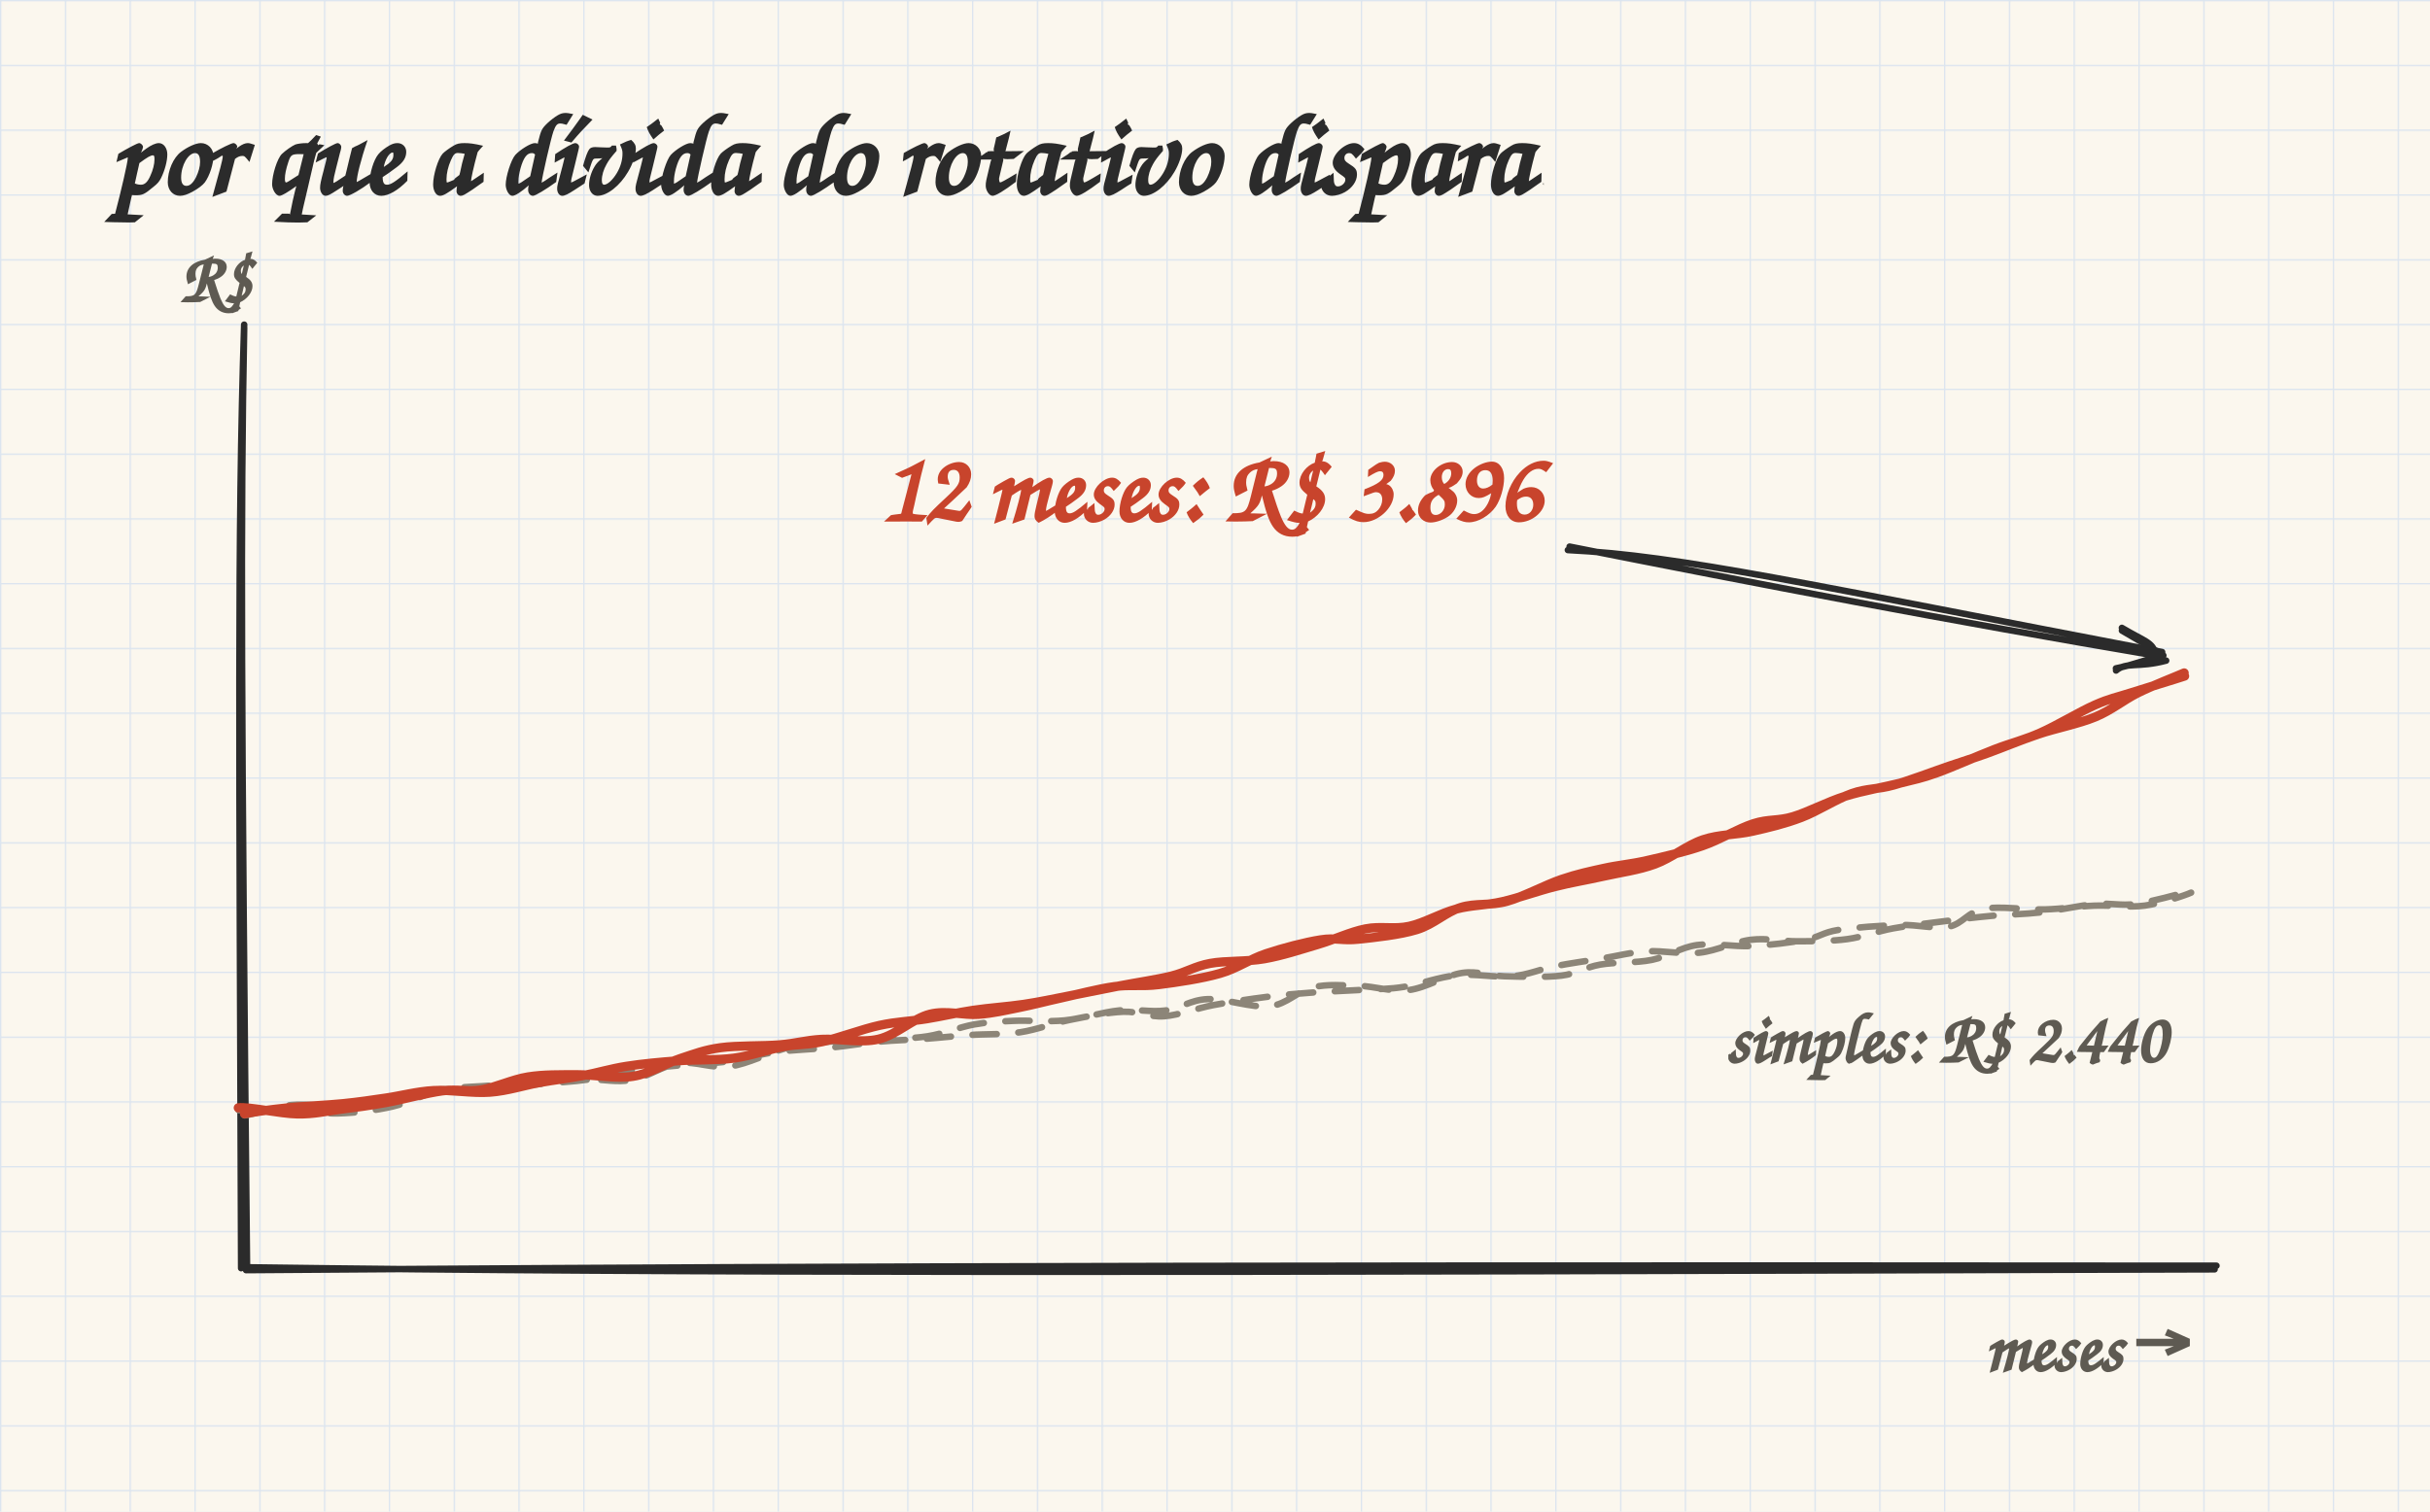
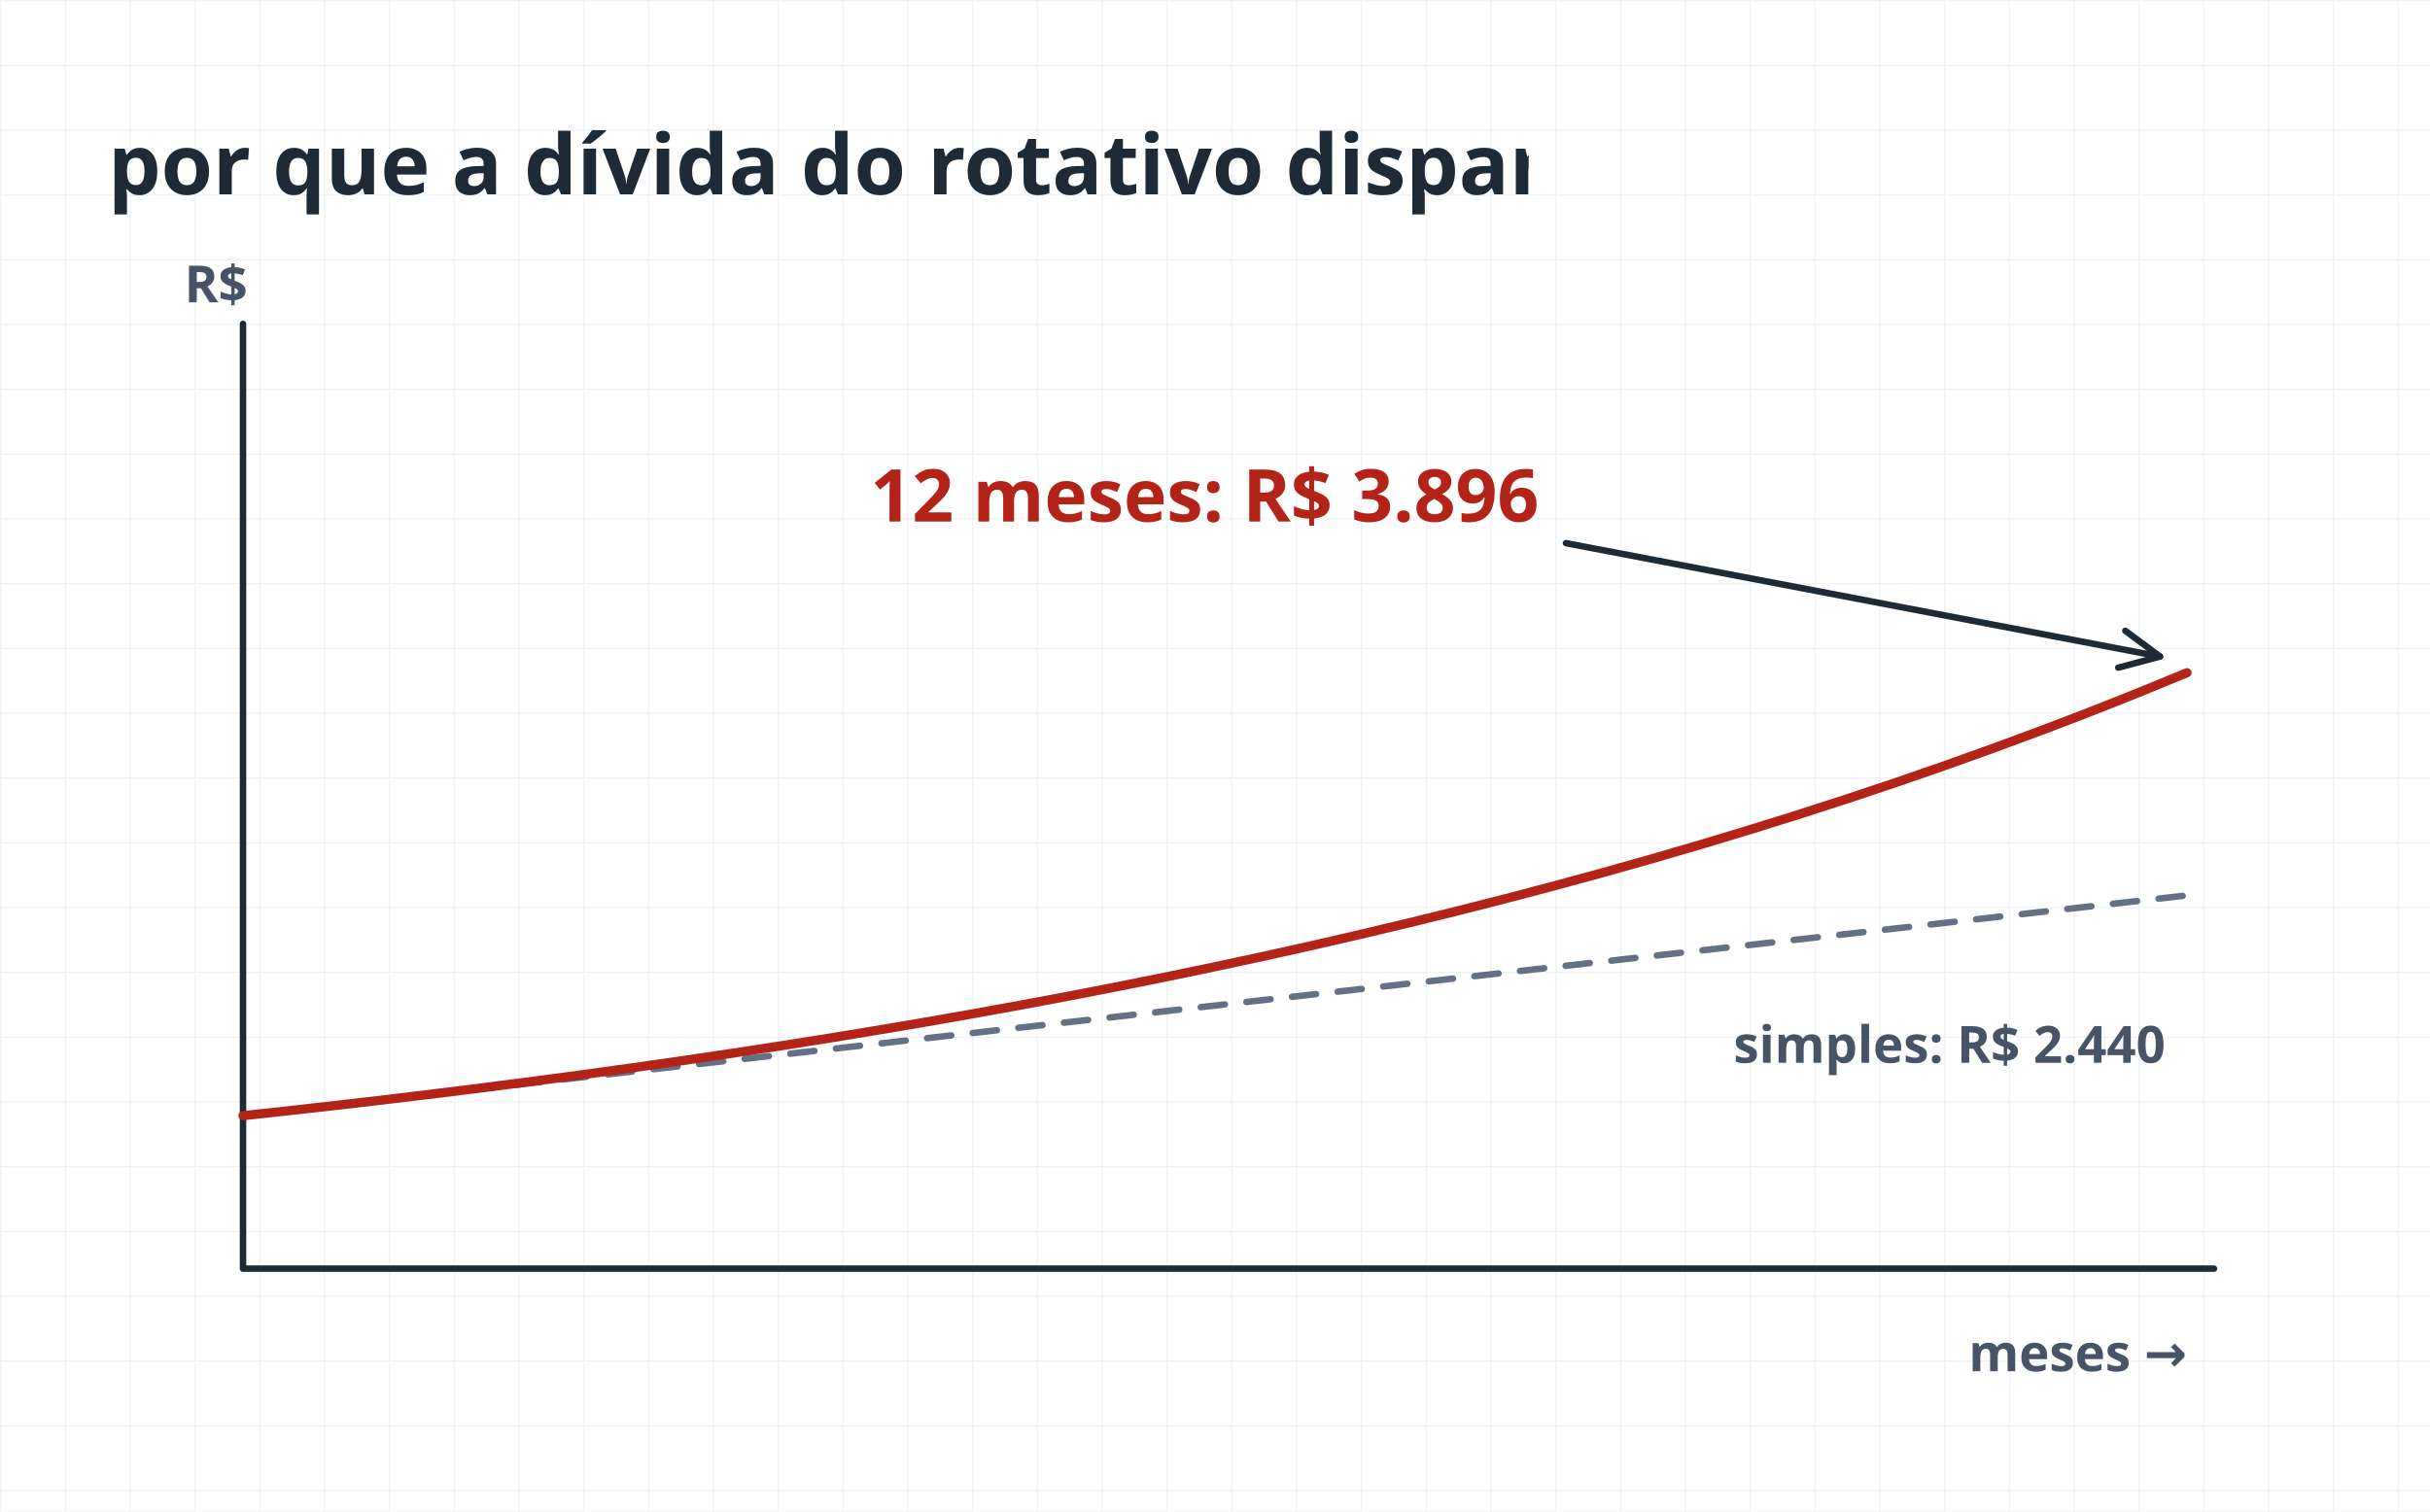
<svg id="paper" role="img" viewBox="0 0 900 560" aria-label="Juros compostos ↔ a fatura" style="width: 900px; aspect-ratio: 900 / 560;">
  <defs>
    <pattern id="dw1-paper" width="24" height="24" patternUnits="userSpaceOnUse">
-       <path d="M24 0H0V24" fill="none" stroke="#DCE5EF" stroke-width="1">
+       <path d="M24 0H0V24" fill="none" stroke="#EEF2F6" stroke-width="1">
</path>
    </pattern>
    <clipPath id="dw1-clip-1-0">
-       <rect x="36" y="20" width="535.73" height="77">
+       <rect x="36" y="28" width="530.172" height="65">
</rect>
    </clipPath>
    <clipPath id="dw1-clip-1-2">
-       <rect x="723.344" y="471" width="90.656" height="57">
+       <rect x="727.234" y="477" width="86.766" height="48">
</rect>
    </clipPath>
    <clipPath id="dw1-clip-1-3">
-       <rect x="63.07" y="75" width="37.016" height="57">
+       <rect x="63.984" y="81" width="32.031" height="48">
</rect>
    </clipPath>
    <clipPath id="dw1-clip-1-5">
-       <rect x="640.125" y="356.733" width="168.134" height="57">
+       <rect x="639.016" y="362.733" width="166.984" height="48">
</rect>
    </clipPath>
    <clipPath id="dw1-clip-1-9">
-       <rect x="322.562" y="146.228" width="253.448" height="70">
+       <rect x="317.812" y="153.228" width="256.188" height="59">
</rect>
    </clipPath>
  </defs>
-   <rect width="900" height="560" fill="#FBF7EE">
+   <rect width="900" height="560" fill="#FFFFFF">
</rect>
  <rect width="900" height="560" fill="url(#dw1-paper)">
</rect>
  <g>
</g>
  <g>
    <g data-type="text" data-step="0">
-       <text x="40" y="72" fill="#2B2B2B" font-family="'Caveat', cursive" font-size="42" font-weight="700" text-anchor="start" clip-path="url(#dw1-clip-1-0)">por que a dívida do rotativo dispara?</text>
+       <text x="40" y="72" fill="#1F2A37" font-family="'IBM Plex Sans', 'Segoe UI', system-ui, sans-serif" font-size="31" font-weight="600" text-anchor="start" clip-path="url(#dw1-clip-1-0)">por que a dívida do rotativo dispara?</text>
    </g>
-     <path d="M90.435 121.437 C89.043 191.725, 89.37 261.382, 91.484 468.328 M90.43 120.275 C87.896 198.712, 88.616 275.803, 89.303 469.833 M91.129 470.558 C236.981 469.521, 382.116 468.535, 820.916 468.923 M90.354 469.486 C257.69 471.765, 426.216 471.452, 820.22 470.263" stroke="#2B2B2B" stroke-width="2.4" fill="none" stroke-linecap="round" stroke-linejoin="round" data-type="polyline" data-step="1">
+     <path d="M90 120 C90 191.726, 90 263.452, 90 470 M90 120 C90 198.059, 90 276.118, 90 470 M90 470 C236.022 470, 382.044 470, 820 470 M90 470 C258.004 470, 426.009 470, 820 470" stroke="#1F2A37" stroke-width="2.4" fill="none" stroke-linecap="round" stroke-linejoin="round" data-type="polyline" data-step="1">
</path>
    <g data-type="text" data-step="2">
-       <text x="810" y="508" fill="#5E5A52" font-family="'Caveat', cursive" font-size="26" font-weight="700" text-anchor="end" clip-path="url(#dw1-clip-1-2)">meses →</text>
+       <text x="810" y="508" fill="#475467" font-family="'IBM Plex Sans', 'Segoe UI', system-ui, sans-serif" font-size="19" font-weight="600" text-anchor="end" clip-path="url(#dw1-clip-1-2)">meses →</text>
    </g>
    <g data-type="text" data-step="3">
-       <text x="80" y="112" fill="#5E5A52" font-family="'Caveat', cursive" font-size="26" font-weight="700" text-anchor="middle" clip-path="url(#dw1-clip-1-3)">R$</text>
+       <text x="80" y="112" fill="#475467" font-family="'IBM Plex Sans', 'Segoe UI', system-ui, sans-serif" font-size="19" font-weight="600" text-anchor="middle" clip-path="url(#dw1-clip-1-3)">R$</text>
    </g>
-     <path d="M90.606 413.208 C93.914 412.883, 101.881 409.936, 107.865 409.373 C113.849 408.811, 120.393 410.106, 126.509 409.832 C132.625 409.559, 138.899 408.732, 144.561 407.731 C150.223 406.731, 154.525 404.519, 160.481 403.831 C166.437 403.142, 173.812 403.965, 180.295 403.601 C186.778 403.237, 193.089 402.26, 199.377 401.649 C205.666 401.037, 211.936 400.804, 218.028 399.929 C224.119 399.055, 230.462 397.258, 235.927 396.399 C241.392 395.541, 245.163 395.312, 250.818 394.78 C256.473 394.248, 263.798 394.042, 269.856 393.208 C275.915 392.375, 280.832 390.632, 287.17 389.78 C293.509 388.927, 301.467 388.74, 307.886 388.093 C314.306 387.446, 319.9 386.435, 325.688 385.896 C331.476 385.357, 337.013 385.268, 342.615 384.858 C348.217 384.448, 353.424 383.842, 359.298 383.437 C365.172 383.031, 371.681 383.361, 377.86 382.426 C384.039 381.49, 390.019 379.09, 396.373 377.825 C402.728 376.559, 410.189 375.054, 415.987 374.833 C421.785 374.611, 425.581 376.908, 431.16 376.495 C436.74 376.082, 443.134 373.547, 449.462 372.352 C455.789 371.158, 463.006 370.102, 469.128 369.327 C475.25 368.552, 480.074 368.147, 486.194 367.702 C492.313 367.258, 500.214 367.009, 505.843 366.661 C511.472 366.313, 514.335 366.508, 519.969 365.611 C525.602 364.714, 532.971 361.931, 539.645 361.279 C546.32 360.628, 553.979 362.252, 560.016 361.701 C566.054 361.151, 570.374 359.068, 575.871 357.977 C581.367 356.887, 587.314 356.08, 592.995 355.157 C598.675 354.235, 603.879 352.81, 609.955 352.442 C616.031 352.075, 623.02 353.668, 629.453 352.953 C635.886 352.237, 642.493 348.854, 648.554 348.15 C654.614 347.446, 659.876 348.768, 665.817 348.729 C671.758 348.689, 678.287 348.718, 684.199 347.916 C690.11 347.113, 695.211 345.03, 701.285 343.914 C707.358 342.799, 714.551 341.995, 720.641 341.222 C726.732 340.45, 731.939 339.814, 737.825 339.28 C743.711 338.745, 749.602 338.738, 755.958 338.013 C762.313 337.289, 770.117 335.452, 775.957 334.933 C781.797 334.415, 785.234 335.668, 790.995 334.9 C796.756 334.132, 807.125 331.163, 810.521 330.325 M88.344 411.287 C91.537 411.332, 99.931 410.871, 106.111 411.069 C112.291 411.268, 118.893 412.663, 125.424 412.479 C131.955 412.295, 138.945 411.413, 145.299 409.967 C151.653 408.521, 157.271 405.13, 163.548 403.803 C169.824 402.477, 177.754 402.715, 182.958 402.008 C188.161 401.301, 189.043 399.929, 194.767 399.56 C200.49 399.191, 210.758 399.704, 217.297 399.795 C223.835 399.886, 228.288 401.093, 233.997 400.107 C239.705 399.12, 245.488 394.708, 251.546 393.874 C257.605 393.04, 263.82 396.01, 270.347 395.102 C276.875 394.195, 285.299 389.911, 290.71 388.431 C296.122 386.951, 297.043 386.784, 302.815 386.223 C308.587 385.662, 318.559 385.449, 325.344 385.064 C332.13 384.68, 337.626 384.835, 343.528 383.915 C349.43 382.995, 355.417 380.498, 360.756 379.544 C366.095 378.59, 369.972 378.445, 375.562 378.193 C381.151 377.94, 387.789 378.675, 394.294 378.031 C400.8 377.388, 408.38 374.942, 414.593 374.331 C420.806 373.721, 426.129 375.066, 431.572 374.37 C437.014 373.673, 440.803 370.416, 447.248 370.153 C453.693 369.891, 463.739 373.526, 470.241 372.794 C476.744 372.062, 480.763 367.025, 486.263 365.762 C491.762 364.5, 497.315 365.05, 503.24 365.221 C509.165 365.392, 515.433 367.584, 521.811 366.789 C528.188 365.993, 535.607 361.301, 541.505 360.448 C547.403 359.596, 551.07 361.509, 557.198 361.675 C563.327 361.841, 572.37 362.163, 578.277 361.445 C584.184 360.728, 587.049 358.341, 592.639 357.369 C598.229 356.398, 605.841 356.823, 611.818 355.615 C617.794 354.407, 622.358 350.977, 628.497 350.122 C634.636 349.268, 641.98 350.809, 648.653 350.489 C655.326 350.168, 663.168 349.195, 668.536 348.201 C673.903 347.206, 674.998 345.442, 680.857 344.522 C686.716 343.603, 696.873 342.884, 703.689 342.684 C710.505 342.483, 716.569 344.324, 721.751 343.321 C726.932 342.318, 728.867 337.732, 734.779 336.666 C740.691 335.6, 750.393 337.114, 757.223 336.924 C764.053 336.733, 769.561 335.762, 775.758 335.524 C781.956 335.287, 788.446 336.304, 794.408 335.499 C800.37 334.694, 809.265 331.743, 811.528 330.693" stroke="#8C8578" stroke-width="2.4" fill="none" stroke-linecap="round" stroke-linejoin="round" data-dashed="1" stroke-dasharray="9 8" data-type="plot" data-step="4">
+     <path d="M90 413.333 C93 412.993, 102 411.973, 108 411.293 C114 410.613, 120 409.933, 126 409.253 C132 408.573, 138 407.893, 144 407.213 C150 406.533, 156 405.853, 162 405.173 C168 404.493, 174 403.813, 180 403.133 C186 402.453, 192 401.773, 198 401.093 C204 400.413, 210 399.733, 216 399.053 C222 398.373, 228 397.693, 234 397.013 C240 396.333, 246 395.653, 252 394.973 C258 394.293, 264 393.613, 270 392.933 C276 392.253, 282 391.573, 288 390.893 C294 390.213, 300 389.533, 306 388.853 C312 388.173, 318 387.493, 324 386.813 C330 386.133, 336 385.453, 342 384.773 C348 384.093, 354 383.413, 360 382.733 C366 382.053, 372 381.373, 378 380.693 C384 380.013, 390 379.333, 396 378.653 C402 377.973, 408 377.293, 414 376.613 C420 375.933, 426 375.253, 432 374.573 C438 373.893, 444 373.213, 450 372.533 C456 371.853, 462 371.173, 468 370.493 C474 369.813, 480 369.133, 486 368.453 C492 367.773, 498 367.093, 504 366.413 C510 365.733, 516 365.053, 522 364.373 C528 363.693, 534 363.013, 540 362.333 C546 361.653, 552 360.973, 558 360.293 C564 359.613, 570 358.933, 576 358.253 C582 357.573, 588 356.893, 594 356.213 C600 355.533, 606 354.853, 612 354.173 C618 353.493, 624 352.813, 630 352.133 C636 351.453, 642 350.773, 648 350.093 C654 349.413, 660 348.733, 666 348.053 C672 347.373, 678 346.693, 684 346.013 C690 345.333, 696 344.653, 702 343.973 C708 343.293, 714 342.613, 720 341.933 C726 341.253, 732 340.573, 738 339.893 C744 339.213, 750 338.533, 756 337.853 C762 337.173, 768 336.493, 774 335.813 C780 335.133, 786 334.453, 792 333.773 C798 333.093, 807 332.073, 810 331.733 M90 413.333 C93 412.993, 102 411.973, 108 411.293 C114 410.613, 120 409.933, 126 409.253 C132 408.573, 138 407.893, 144 407.213 C150 406.533, 156 405.853, 162 405.173 C168 404.493, 174 403.813, 180 403.133 C186 402.453, 192 401.773, 198 401.093 C204 400.413, 210 399.733, 216 399.053 C222 398.373, 228 397.693, 234 397.013 C240 396.333, 246 395.653, 252 394.973 C258 394.293, 264 393.613, 270 392.933 C276 392.253, 282 391.573, 288 390.893 C294 390.213, 300 389.533, 306 388.853 C312 388.173, 318 387.493, 324 386.813 C330 386.133, 336 385.453, 342 384.773 C348 384.093, 354 383.413, 360 382.733 C366 382.053, 372 381.373, 378 380.693 C384 380.013, 390 379.333, 396 378.653 C402 377.973, 408 377.293, 414 376.613 C420 375.933, 426 375.253, 432 374.573 C438 373.893, 444 373.213, 450 372.533 C456 371.853, 462 371.173, 468 370.493 C474 369.813, 480 369.133, 486 368.453 C492 367.773, 498 367.093, 504 366.413 C510 365.733, 516 365.053, 522 364.373 C528 363.693, 534 363.013, 540 362.333 C546 361.653, 552 360.973, 558 360.293 C564 359.613, 570 358.933, 576 358.253 C582 357.573, 588 356.893, 594 356.213 C600 355.533, 606 354.853, 612 354.173 C618 353.493, 624 352.813, 630 352.133 C636 351.453, 642 350.773, 648 350.093 C654 349.413, 660 348.733, 666 348.053 C672 347.373, 678 346.693, 684 346.013 C690 345.333, 696 344.653, 702 343.973 C708 343.293, 714 342.613, 720 341.933 C726 341.253, 732 340.573, 738 339.893 C744 339.213, 750 338.533, 756 337.853 C762 337.173, 768 336.493, 774 335.813 C780 335.133, 786 334.453, 792 333.773 C798 333.093, 807 332.073, 810 331.733" stroke="#667085" stroke-width="2.4" fill="none" stroke-linecap="round" stroke-linejoin="round" data-dashed="1" stroke-dasharray="9 8" data-type="plot" data-step="4">
</path>
    <g data-type="text" data-step="5">
-       <text x="802" y="393.733" fill="#5E5A52" font-family="'Caveat', cursive" font-size="26" font-weight="700" text-anchor="end" clip-path="url(#dw1-clip-1-5)">simples: R$ 2.440</text>
+       <text x="802" y="393.733" fill="#475467" font-family="'IBM Plex Sans', 'Segoe UI', system-ui, sans-serif" font-size="19" font-weight="600" text-anchor="end" clip-path="url(#dw1-clip-1-5)">simples: R$ 2.440</text>
    </g>
-     <path d="M90.549 412.642 C93.587 411.973, 100.193 411.087, 106.271 410.458 C112.349 409.83, 120.897 409.487, 127.019 408.873 C133.14 408.26, 137.393 407.587, 143 406.778 C148.607 405.969, 154.244 404.377, 160.66 404.019 C167.076 403.661, 174.96 405.123, 181.497 404.63 C188.033 404.137, 194.186 402.078, 199.881 401.062 C205.575 400.045, 210.311 399.537, 215.664 398.533 C221.017 397.528, 226.101 395.954, 231.999 395.032 C237.898 394.11, 244.415 393.505, 251.053 393.002 C257.69 392.499, 265.32 392.884, 271.824 392.012 C278.329 391.139, 284.613 388.785, 290.081 387.768 C295.548 386.75, 298.693 387.22, 304.629 385.906 C310.564 384.592, 319.269 381.295, 325.693 379.885 C332.118 378.475, 337.395 378.38, 343.175 377.448 C348.955 376.516, 354.379 375.187, 360.373 374.294 C366.367 373.401, 373.27 372.966, 379.138 372.089 C385.006 371.213, 389.638 370.182, 395.579 369.036 C401.521 367.889, 408.406 366.454, 414.786 365.213 C421.166 363.971, 428.293 362.971, 433.862 361.589 C439.43 360.206, 442.458 357.983, 448.197 356.919 C453.936 355.855, 461.657 356.372, 468.298 355.204 C474.938 354.037, 481.802 351.762, 488.04 349.915 C494.278 348.068, 500.082 345.246, 505.725 344.122 C511.369 342.998, 516.306 344.393, 521.9 343.173 C527.494 341.953, 533.539 338.323, 539.289 336.802 C545.039 335.282, 550.298 335.437, 556.399 334.048 C562.5 332.66, 569.632 330.043, 575.894 328.47 C582.156 326.897, 587.792 326.004, 593.972 324.612 C600.152 323.221, 606.843 322.375, 612.973 320.122 C619.102 317.868, 624.736 313.117, 630.749 311.091 C636.761 309.065, 642.988 309.336, 649.049 307.966 C655.11 306.597, 660.983 305.206, 667.116 302.876 C673.249 300.546, 680.135 295.991, 685.846 293.985 C691.557 291.979, 695.365 292.536, 701.383 290.841 C707.4 289.146, 716.164 285.786, 721.952 283.817 C727.741 281.847, 730.616 280.997, 736.113 279.024 C741.61 277.051, 748.283 274.212, 754.934 271.978 C761.585 269.744, 769.859 268.174, 776.019 265.618 C782.179 263.062, 786.406 259.361, 791.894 256.643 C797.382 253.924, 806.222 250.515, 808.946 249.306 M88.257 410.417 C92.116 409.927, 103.827 412.604, 110.152 412.694 C116.477 412.783, 120.749 411.658, 126.207 410.956 C131.665 410.254, 136.632 409.619, 142.901 408.483 C149.171 407.348, 157.921 404.932, 163.823 404.143 C169.725 403.354, 173.028 404.612, 178.314 403.75 C183.6 402.888, 189.648 399.903, 195.54 398.971 C201.432 398.039, 207.179 398.193, 213.665 398.156 C220.15 398.12, 228.078 399.749, 234.451 398.752 C240.825 397.756, 246.502 393.943, 251.907 392.175 C257.311 390.406, 260.75 388.988, 266.881 388.14 C273.012 387.292, 282.456 387.603, 288.692 387.088 C294.929 386.572, 298.189 385.395, 304.299 385.045 C310.41 384.695, 318.671 386.537, 325.353 384.987 C332.034 383.436, 338.212 377.272, 344.387 375.74 C350.563 374.208, 356.884 376.206, 362.407 375.793 C367.93 375.381, 372.413 374.279, 377.525 373.265 C382.636 372.251, 387.204 371.001, 393.075 369.708 C398.946 368.416, 406.722 366.335, 412.748 365.511 C418.774 364.686, 422.725 365.572, 429.232 364.761 C435.74 363.95, 445.173 362.557, 451.795 360.647 C458.417 358.737, 462.748 355.379, 468.966 353.301 C475.183 351.224, 483.417 349.073, 489.1 348.182 C494.782 347.291, 497.114 348.588, 503.06 347.956 C509.006 347.325, 518.461 346.351, 524.777 344.392 C531.094 342.433, 535.399 337.949, 540.958 336.203 C546.517 334.457, 551.905 335.649, 558.131 333.915 C564.356 332.181, 572.311 327.839, 578.312 325.797 C584.314 323.755, 588.865 322.829, 594.141 321.665 C599.416 320.5, 603.907 320.195, 609.965 318.811 C616.022 317.427, 623.913 315.64, 630.488 313.363 C637.063 311.086, 643.821 306.948, 649.413 305.148 C655.006 303.348, 658.379 304.255, 664.042 302.562 C669.704 300.869, 676.755 297.063, 683.388 294.988 C690.021 292.912, 698.192 291.552, 703.84 290.11 C709.487 288.668, 711.475 288.411, 717.275 286.337 C723.074 284.263, 732.242 280.133, 738.638 277.664 C745.034 275.195, 749.448 274.267, 755.65 271.522 C761.853 268.778, 770.245 263.675, 775.853 261.198 C781.461 258.72, 783.757 258.443, 789.299 256.656 C794.842 254.868, 805.714 251.614, 809.108 250.471" stroke="#C8442C" stroke-width="3.4" fill="none" stroke-linecap="round" stroke-linejoin="round" data-type="plot" data-step="7">
+     <path d="M90 413.333 C93 413.007, 102 412.038, 108 411.374 C114 410.709, 120 410.034, 126 409.346 C132 408.659, 138 407.96, 144 407.249 C150 406.537, 156 405.814, 162 405.078 C168 404.342, 174 403.595, 180 402.833 C186 402.072, 192 401.298, 198 400.51 C204 399.723, 210 398.922, 216 398.107 C222 397.292, 228 396.464, 234 395.621 C240 394.778, 246 393.921, 252 393.049 C258 392.176, 264 391.29, 270 390.387 C276 389.485, 282 388.568, 288 387.634 C294 386.701, 300 385.752, 306 384.786 C312 383.82, 318 382.838, 324 381.839 C330 380.839, 336 379.824, 342 378.79 C348 377.756, 354 376.705, 360 375.635 C366 374.566, 372 373.479, 378 372.372 C384 371.265, 390 370.141, 396 368.996 C402 367.851, 408 366.687, 414 365.503 C420 364.318, 426 363.114, 432 361.889 C438 360.663, 444 359.418, 450 358.15 C456 356.882, 462 355.594, 468 354.282 C474 352.97, 480 351.637, 486 350.28 C492 348.923, 498 347.544, 504 346.14 C510 344.736, 516 343.309, 522 341.856 C528 340.404, 534 338.927, 540 337.425 C546 335.922, 552 334.394, 558 332.84 C564 331.285, 570 329.705, 576 328.096 C582 326.488, 588 324.853, 594 323.189 C600 321.525, 606 319.833, 612 318.112 C618 316.39, 624 314.64, 630 312.859 C636 311.078, 642 309.267, 648 307.424 C654 305.582, 660 303.709, 666 301.802 C672 299.896, 678 297.958, 684 295.985 C690 294.013, 696 292.008, 702 289.967 C708 287.927, 714 285.852, 720 283.741 C726 281.63, 732 279.484, 738 277.3 C744 275.115, 750 272.895, 756 270.636 C762 268.376, 768 266.079, 774 263.741 C780 261.403, 786 259.027, 792 256.608 C798 254.189, 807 250.458, 810 249.228 M90 413.333 C93 413.007, 102 412.038, 108 411.374 C114 410.709, 120 410.034, 126 409.346 C132 408.659, 138 407.96, 144 407.249 C150 406.537, 156 405.814, 162 405.078 C168 404.342, 174 403.595, 180 402.833 C186 402.072, 192 401.298, 198 400.51 C204 399.723, 210 398.922, 216 398.107 C222 397.292, 228 396.464, 234 395.621 C240 394.778, 246 393.921, 252 393.049 C258 392.176, 264 391.29, 270 390.387 C276 389.485, 282 388.568, 288 387.634 C294 386.701, 300 385.752, 306 384.786 C312 383.82, 318 382.838, 324 381.839 C330 380.839, 336 379.824, 342 378.79 C348 377.756, 354 376.705, 360 375.635 C366 374.566, 372 373.479, 378 372.372 C384 371.265, 390 370.141, 396 368.996 C402 367.851, 408 366.687, 414 365.503 C420 364.318, 426 363.114, 432 361.889 C438 360.663, 444 359.418, 450 358.15 C456 356.882, 462 355.594, 468 354.282 C474 352.97, 480 351.637, 486 350.28 C492 348.923, 498 347.544, 504 346.14 C510 344.736, 516 343.309, 522 341.856 C528 340.404, 534 338.927, 540 337.425 C546 335.922, 552 334.394, 558 332.84 C564 331.285, 570 329.705, 576 328.096 C582 326.488, 588 324.853, 594 323.189 C600 321.525, 606 319.833, 612 318.112 C618 316.39, 624 314.64, 630 312.859 C636 311.078, 642 309.267, 648 307.424 C654 305.582, 660 303.709, 666 301.802 C672 299.896, 678 297.958, 684 295.985 C690 294.013, 696 292.008, 702 289.967 C708 287.927, 714 285.852, 720 283.741 C726 281.63, 732 279.484, 738 277.3 C744 275.115, 750 272.895, 756 270.636 C762 268.376, 768 266.079, 774 263.741 C780 261.403, 786 259.027, 792 256.608 C798 254.189, 807 250.458, 810 249.228" stroke="#B42318" stroke-width="3.4" fill="none" stroke-linecap="round" stroke-linejoin="round" data-type="plot" data-step="7">
</path>
-     <path d="M580.688 203.786 C622.385 205.787, 669.66 216.497, 800.792 241.56 M581.335 202.504 C649.527 216.044, 721.466 229.884, 800.351 243.229" stroke="#2B2B2B" stroke-width="2.4" fill="none" stroke-linecap="round" stroke-linejoin="round" data-type="arrow" data-step="8">
+     <path d="M580 201.228 C625.757 209.963, 671.513 218.699, 800 243.228 M580 201.228 C650.611 214.708, 721.222 228.189, 800 243.228" stroke="#1F2A37" stroke-width="2.4" fill="none" stroke-linecap="round" stroke-linejoin="round" data-type="arrow" data-step="8">
</path>
-     <path d="M783.721 248.416 C787.573 245.124, 791.892 247.517, 802.281 244.739 M783.675 247.608 C790.964 246.167, 794.479 244.357, 800.864 242.913 M798.366 242.277 C797.193 237.817, 794.418 237.688, 785.878 232.61 M801.246 242.831 C795.889 239.431, 792.575 237.428, 785.899 233.61" stroke="#2B2B2B" stroke-width="2.4" fill="none" stroke-linecap="round" stroke-linejoin="round" data-type="arrow" data-step="8">
+     <path d="M784.543 247.362 C787.758 246.502, 790.973 245.643, 800 243.228 M784.543 247.362 C789.834 245.947, 795.125 244.532, 800 243.228 M800 243.228 C796.126 240.351, 792.251 237.475, 787.153 233.69 M800 243.228 C795.642 239.992, 791.283 236.757, 787.153 233.69" stroke="#1F2A37" stroke-width="2.4" fill="none" stroke-linecap="round" stroke-linejoin="round" data-type="arrow" data-step="8">
</path>
    <g data-type="text" data-step="9">
-       <text x="570" y="193.228" fill="#C8442C" font-family="'Caveat', cursive" font-size="36" font-weight="700" text-anchor="end" clip-path="url(#dw1-clip-1-9)">12 meses: R$ 3.896</text>
+       <text x="570" y="193.228" fill="#B42318" font-family="'IBM Plex Sans', 'Segoe UI', system-ui, sans-serif" font-size="27" font-weight="600" text-anchor="end" clip-path="url(#dw1-clip-1-9)">12 meses: R$ 3.896</text>
    </g>
  </g>
-   <g aria-hidden="true" class="dw-pencil" style="opacity: 0; transition: opacity 0.25s; pointer-events: none;">
-     <g transform="translate(-3,-46) scale(1.15)">
-       <path d="M3 40 L 8 28 L 33 3 L 41 11 L 16 36 Z" fill="#FFD25E" stroke="#2B2B2B" stroke-width="2" stroke-linejoin="round">
- </path>
-       <path d="M3 40 L 8 28 L 16 36 Z" fill="#F1D9B5" stroke="#2B2B2B" stroke-width="2" stroke-linejoin="round">
- </path>
-       <path d="M3 40 L 5.3 34.4 L 8.6 37.7 Z" fill="#2B2B2B">
- </path>
-       <path d="M29 7 L 37 15" stroke="#2B2B2B" stroke-width="2">
- </path>
-     </g>
-   </g>
+   <g aria-hidden="true" class="dw-pencil" style="opacity: 0;">
+ </g>
</svg>
